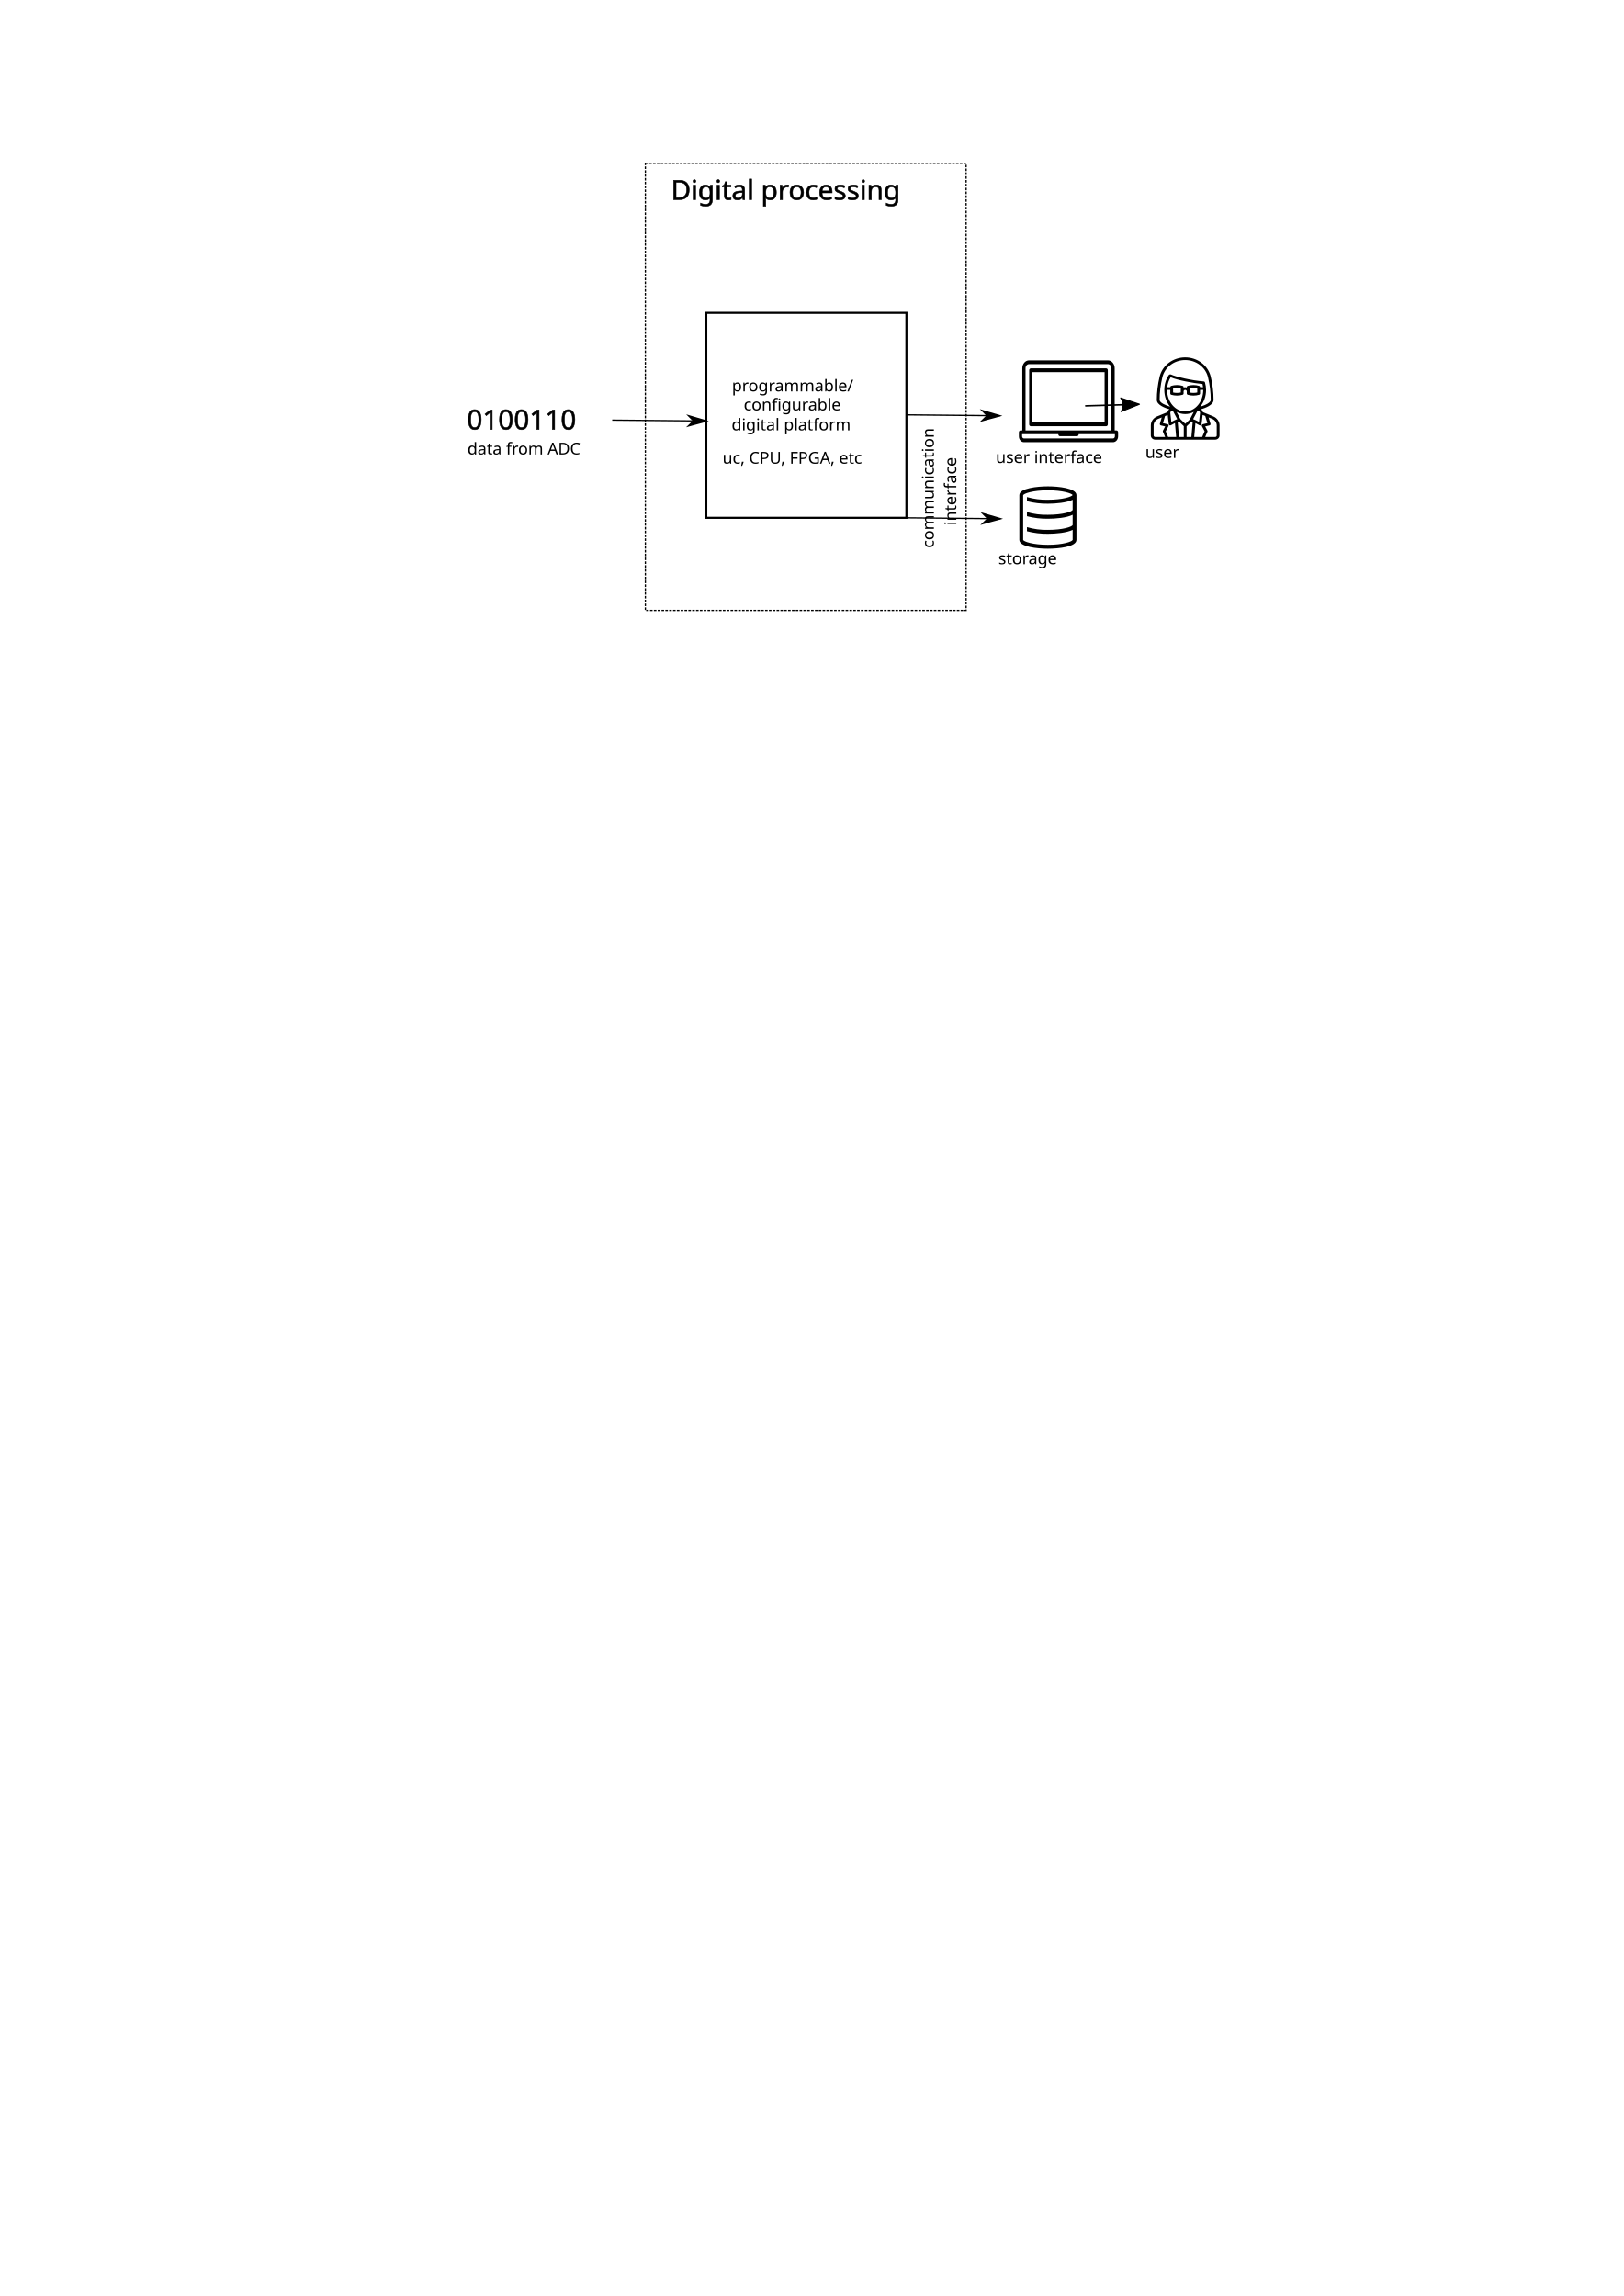
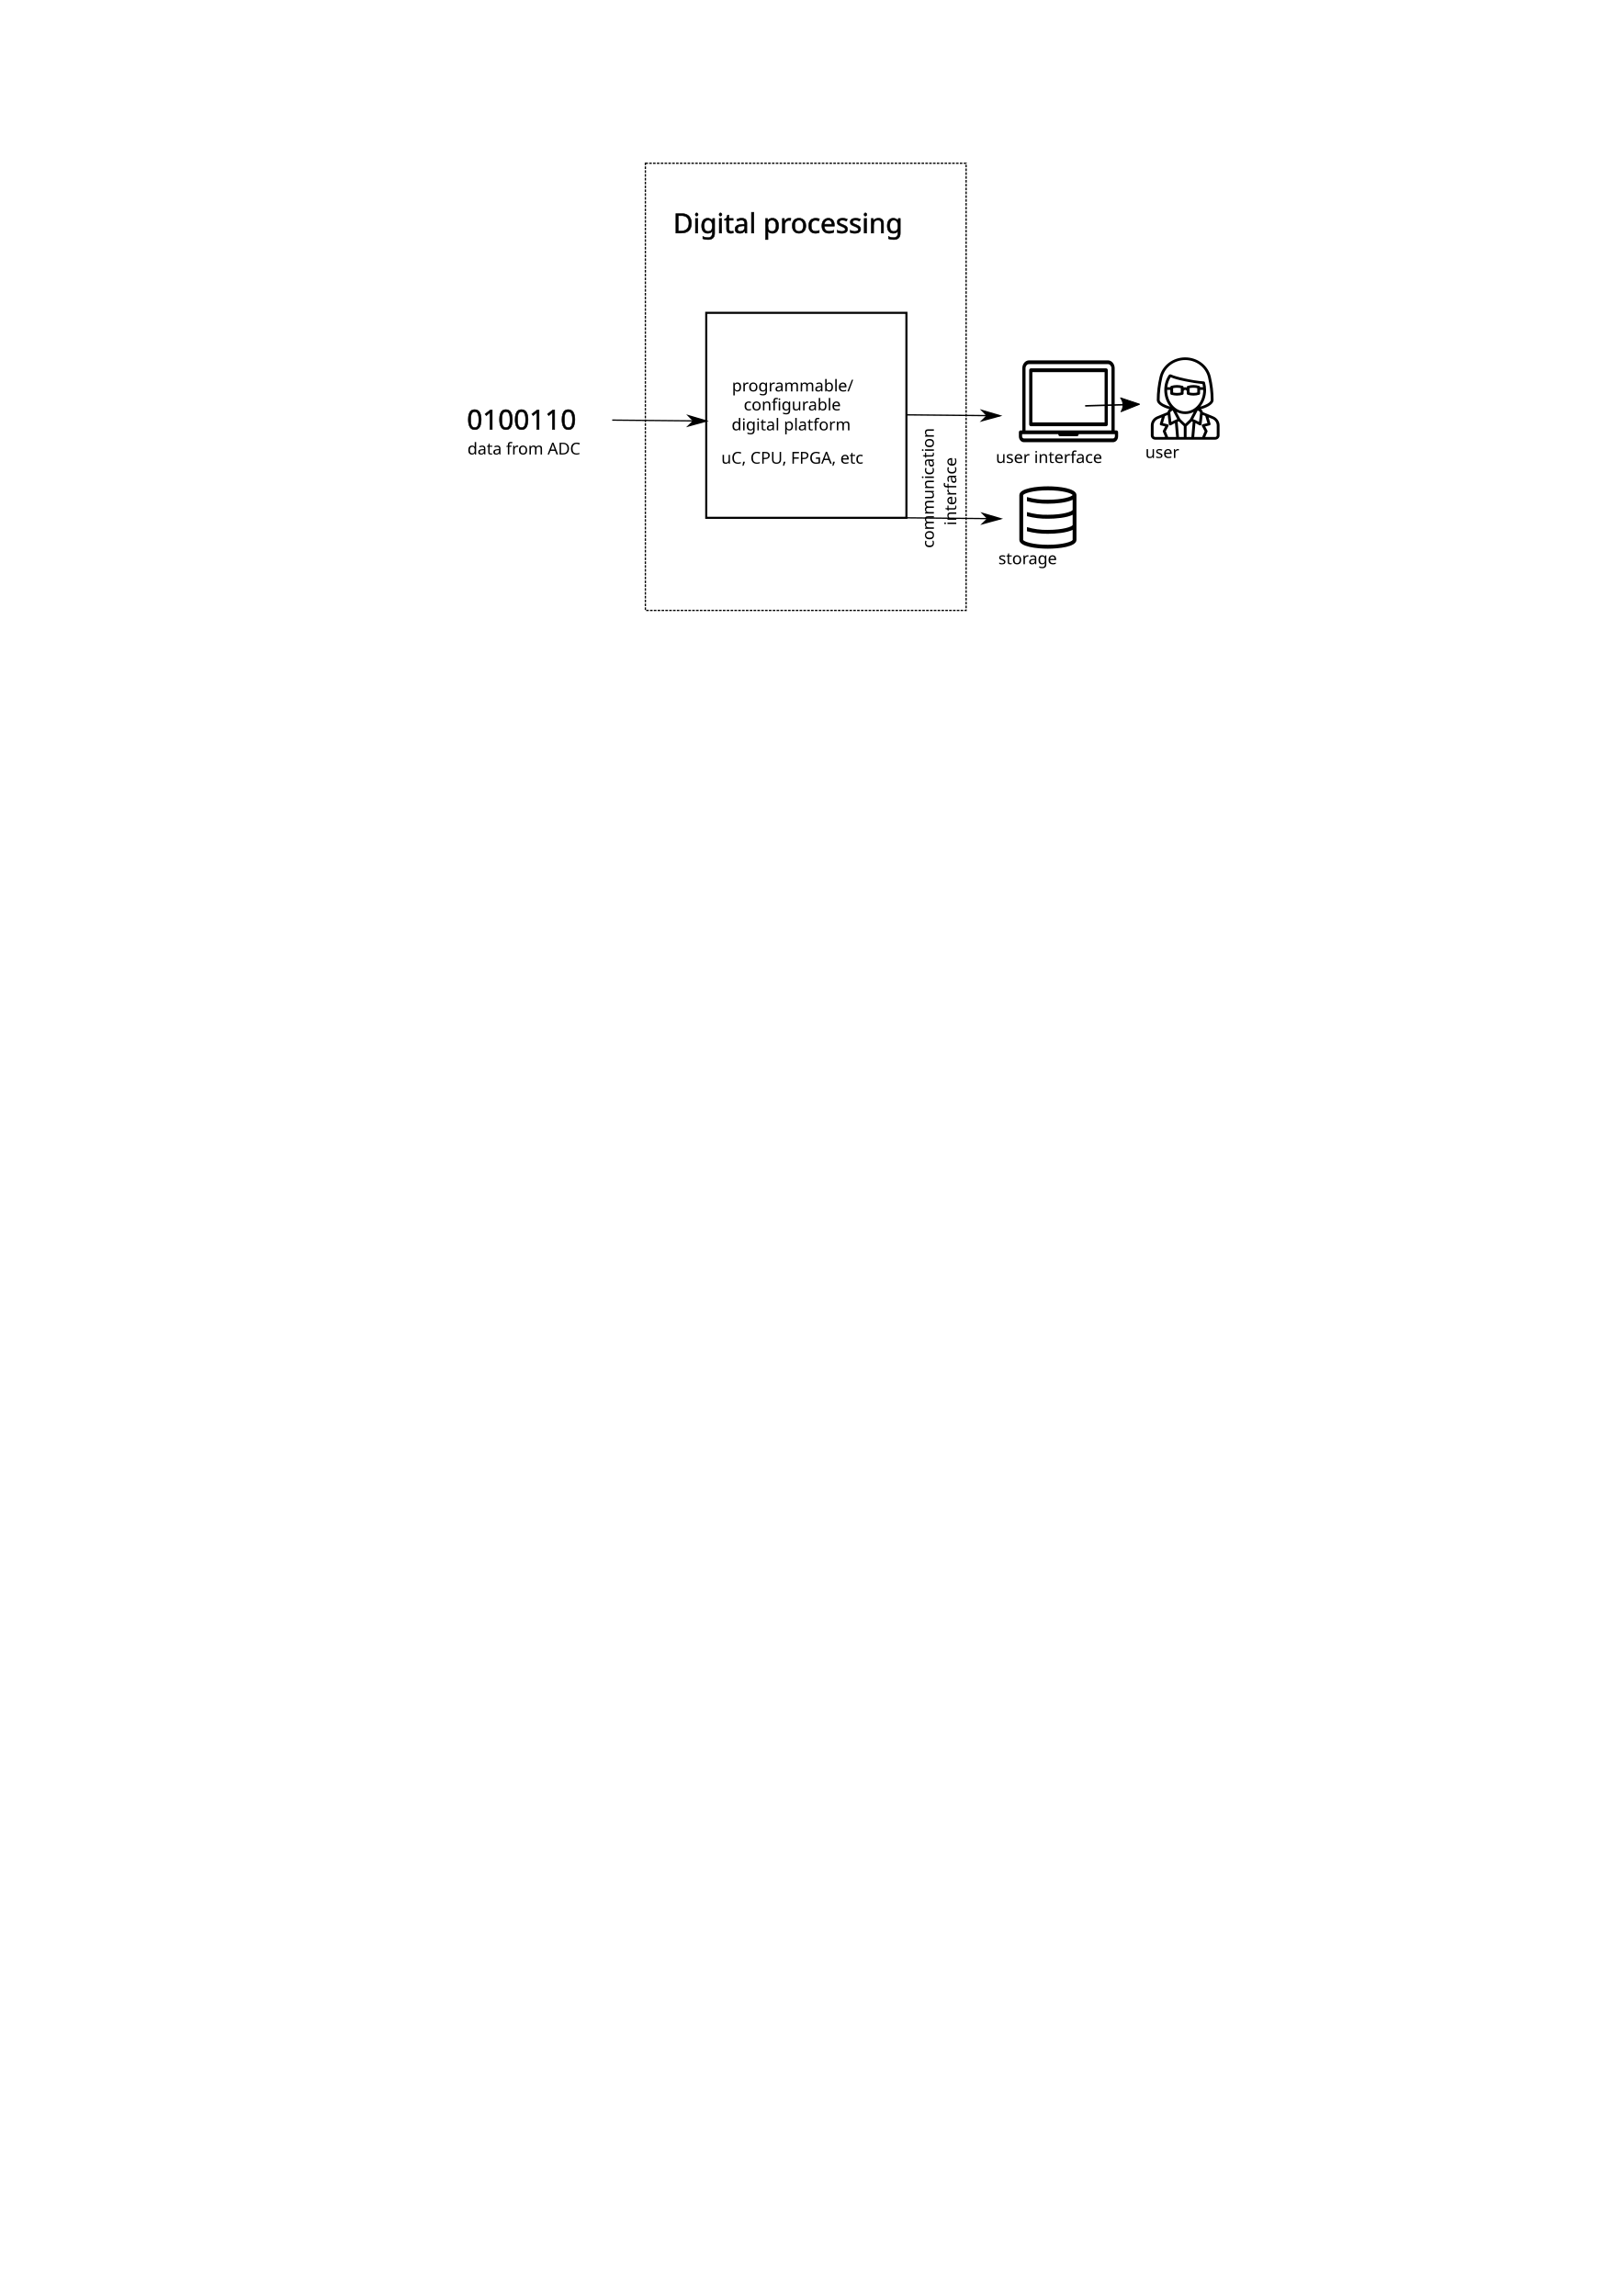
<svg xmlns="http://www.w3.org/2000/svg" xmlns:ns1="http://www.openswatchbook.org/uri/2009/osb" width="210mm" height="297mm" viewBox="0 0 210 297" version="1.1" id="svg14084">
  <defs id="defs14078">
    <marker orient="auto" refY="0.0" refX="0.0" id="marker15036" style="overflow:visible;">
      <path id="path15034" d="M 0.0,0.0 L 5.0,-5.0 L -12.5,0.0 L 5.0,5.0 L 0.0,0.0 z " style="fill-rule:evenodd;stroke:#000000;stroke-width:1pt;stroke-opacity:1;fill:#000000;fill-opacity:1" transform="scale(0.8) rotate(180) translate(12.5,0)" />
    </marker>
    <marker orient="auto" refY="0.0" refX="0.0" id="Arrow1Lend" style="overflow:visible;">
      <path id="path4548" d="M 0.0,0.0 L 5.0,-5.0 L -12.5,0.0 L 5.0,5.0 L 0.0,0.0 z " style="fill-rule:evenodd;stroke:#000000;stroke-width:1pt;stroke-opacity:1;fill:#000000;fill-opacity:1" transform="scale(0.8) rotate(180) translate(12.5,0)" />
    </marker>
    <linearGradient id="linearGradient14641" ns1:paint="solid">
      <stop style="stop-color:#000000;stop-opacity:1;" offset="0" id="stop14639" />
    </linearGradient>
    <marker orient="auto" refY="0" refX="0" id="marker15036-2" style="overflow:visible">
      <path id="path15034-2" d="M 0,0 5,-5 -12.5,0 5,5 Z" style="fill:#000000;fill-opacity:1;fill-rule:evenodd;stroke:#000000;stroke-width:1pt;stroke-opacity:1" transform="matrix(-0.8,0,0,-0.8,-10,0)" />
    </marker>
    <marker orient="auto" refY="0" refX="0" id="Arrow2Lend-6-2-8" style="overflow:visible">
      <path id="path4514-7-4-5" style="fill:#000000;fill-opacity:1;fill-rule:evenodd;stroke:#000000;stroke-width:0.625;stroke-linejoin:round;stroke-opacity:1" d="M 8.719,4.034 -2.207,0.016 8.719,-4.002 c -1.745,2.372 -1.735,5.617 -6e-7,8.035 z" transform="matrix(-1.1,0,0,-1.1,-1.1,0)" />
    </marker>
    <marker orient="auto" refY="0" refX="0" id="marker15036-2-3" style="overflow:visible">
      <path id="path15034-2-2" d="M 0,0 5,-5 -12.5,0 5,5 Z" style="fill:#000000;fill-opacity:1;fill-rule:evenodd;stroke:#000000;stroke-width:1pt;stroke-opacity:1" transform="matrix(-0.8,0,0,-0.8,-10,0)" />
    </marker>
  </defs>
  <g id="layer1">
    <rect style="opacity:1;fill:none;stroke:#000000;stroke-width:0.271;stroke-miterlimit:4;stroke-dasharray:none;stroke-dashoffset:0;stroke-opacity:1" id="rect14710-2" width="25.888" height="26.516" x="91.343" y="40.467" />
    <path style="fill:none;fill-rule:evenodd;stroke:#000000;stroke-width:0.165;stroke-linecap:butt;stroke-linejoin:miter;stroke-miterlimit:4;stroke-dasharray:none;stroke-opacity:1;marker-end:url(#marker15036)" d="m 79.18,54.342 12.174,0.117" id="path14714-9" />
    <text xml:space="preserve" style="font-style:normal;font-variant:normal;font-weight:normal;font-stretch:normal;font-size:3.528px;line-height:6.615px;font-family:sans-serif;-inkscape-font-specification:sans-serif;text-align:center;text-anchor:middle;opacity:1;fill:#000000;fill-opacity:1;stroke:#000000;stroke-width:0;stroke-miterlimit:4;stroke-dasharray:none;stroke-dashoffset:0;stroke-opacity:1" x="104.805" y="50.636" id="text14846">
      <tspan x="104.805" y="50.636" style="font-size:2.117px;stroke-width:0" id="tspan14848">programmable/</tspan>
    </text>
    <rect style="opacity:1;fill:none;fill-opacity:1;stroke:#000000;stroke-width:0.165;stroke-miterlimit:4;stroke-dasharray:0.331, 0.165;stroke-dashoffset:0;stroke-opacity:1" id="rect15122-6" width="41.481" height="57.841" x="83.47" y="21.119" />
-     <text xml:space="preserve" style="font-style:normal;font-variant:normal;font-weight:normal;font-stretch:normal;font-size:3.528px;line-height:6.615px;font-family:sans-serif;-inkscape-font-specification:sans-serif;text-align:center;text-anchor:middle;opacity:1;fill:#000000;fill-opacity:1;stroke:#000000;stroke-width:0.065;stroke-miterlimit:4;stroke-dasharray:none;stroke-dashoffset:0;stroke-opacity:1" x="103.906" y="25.838" id="text15151">
-       <tspan x="103.906" y="25.838" style="stroke-width:0.065" id="tspan5100">Digital processing</tspan>
+     <text xml:space="preserve" style="font-style:normal;font-variant:normal;font-weight:normal;font-stretch:normal;font-size:3.528px;line-height:6.615px;font-family:sans-serif;-inkscape-font-specification:sans-serif;text-align:center;text-anchor:middle;opacity:1;fill:#000000;fill-opacity:1;stroke:#000000;stroke-width:0.065;stroke-miterlimit:4;stroke-dasharray:none;stroke-dashoffset:0;stroke-opacity:1" x="104.193" y="30.146" id="text15151">
+       <tspan x="104.193" y="30.146" style="stroke-width:0.065" id="tspan5100">Digital processing</tspan>
    </text>
    <path style="fill:none;fill-rule:evenodd;stroke:#000000;stroke-width:0.165;stroke-linecap:butt;stroke-linejoin:miter;stroke-miterlimit:4;stroke-dasharray:none;stroke-opacity:1;marker-end:url(#marker15036-2)" d="m 117.151,53.664 12.174,0.117" id="path14714-9-2" />
    <text xml:space="preserve" style="font-style:normal;font-variant:normal;font-weight:normal;font-stretch:normal;font-size:3.528px;line-height:6.615px;font-family:sans-serif;-inkscape-font-specification:sans-serif;text-align:center;text-anchor:middle;opacity:1;fill:#000000;fill-opacity:1;stroke:#000000;stroke-width:0;stroke-miterlimit:4;stroke-dasharray:none;stroke-dashoffset:0;stroke-opacity:1" x="70.049" y="58.79" id="text15151-6">
      <tspan x="70.049" y="58.79" style="font-size:2.117px;stroke-width:0;stroke-miterlimit:4;stroke-dasharray:none" id="tspan5100-5">data from ADC</tspan>
    </text>
    <text xml:space="preserve" style="font-style:normal;font-variant:normal;font-weight:normal;font-stretch:normal;font-size:3.528px;line-height:6.615px;font-family:sans-serif;-inkscape-font-specification:sans-serif;text-align:center;text-anchor:middle;opacity:1;fill:#000000;fill-opacity:1;stroke:#000000;stroke-width:0.065;stroke-miterlimit:4;stroke-dasharray:none;stroke-dashoffset:0;stroke-opacity:1" x="69.752" y="55.547" id="text15151-6-4">
      <tspan x="69.752" y="55.547" style="stroke-width:0.065" id="tspan5100-5-1">0100110</tspan>
    </text>
    <g style="fill:#000000" id="g5386" transform="matrix(0.02422106,0,0,0.02298904,147.6776,46.22784)">
      <path id="path5376" d="m 381.454,332.115 -55.657,-23.971 c -0.901,-6.508 -4.505,-12.413 -10.128,-16.206 C 337.33,285.418 383,268.26 383,239.5 383,196.876 377.968,152.92 368.044,108.852 361.105,78.043 343.645,50.221 318.878,30.51 294.158,10.835 263.127,0 231.5,0 199.873,0 168.842,10.835 144.122,30.51 119.355,50.221 101.895,78.043 94.956,108.852 85.032,152.92 80,196.876 80,239.5 c 0,28.76 45.669,45.917 67.33,52.438 -5.622,3.794 -9.227,9.698 -10.127,16.206 L 81.546,332.115 C 61.167,340.893 48,360.9 48,383.089 V 439.5 c 0,12.958 10.542,23.5 23.5,23.5 h 320 c 12.958,0 23.5,-10.542 23.5,-23.5 v -56.411 c 0,-22.189 -13.167,-42.196 -33.546,-50.974 z m -31.296,37.989 -24.477,6.119 c -2.207,0.552 -4.044,2.075 -4.995,4.143 -0.951,2.066 -0.912,4.453 0.106,6.488 l 14.484,28.97 L 322.24,448 h -42.589 l 6.531,-78.373 c 6.324,3.25 13.54,7.285 21.301,12.207 1.221,0.774 2.617,1.166 4.017,1.166 1.12,0 2.243,-0.251 3.283,-0.757 3.712,-1.808 4.07,-4.981 4.385,-7.782 l 5.6,-50.427 13.942,6.005 z M 239,448 v -59.999 l 27.153,-27.528 c 1.538,0.606 3.394,1.363 5.548,2.293 L 264.599,448 Z m -40.599,0 -7.103,-85.234 c 2.493,-1.076 4.59,-1.923 6.248,-2.567 L 224,387.018 V 448 Z m -57.883,0 -12.807,-32.152 14.497,-28.993 c 1.018,-2.035 1.057,-4.422 0.106,-6.488 -0.951,-2.067 -2.788,-3.591 -4.995,-4.143 l -24.538,-6.134 11.039,-39.849 14.411,-6.207 5.6,50.427 c 0.315,2.801 0.673,5.975 4.385,7.782 1.04,0.506 2.163,0.757 3.283,0.757 1.4,0 2.796,-0.392 4.017,-1.166 7.761,-4.922 14.977,-8.956 21.301,-12.207 L 183.349,448 Z m 11.504,-135.687 c -0.349,-3.148 1.083,-6.203 3.737,-7.973 l 8.832,-5.888 24.48,48.961 c -7.014,2.862 -18.096,7.869 -31.426,15.59 -1.176,-10.565 -3.108,-27.978 -5.616,-50.618 -0.002,-0.024 -0.005,-0.047 -0.008,-0.071 0.001,0 0.001,0 0.001,-0.001 z M 255,173.217 c 13.507,-3.256 27.493,-3.256 41,0 v 24.356 c -13.508,3.256 -27.492,3.256 -41,0 z m 50.706,-12.885 c -19.761,-6.08 -40.65,-6.08 -60.411,0 C 242.147,161.3 240,164.207 240,167.5 v 2.097 C 237.362,168.57 234.497,168 231.5,168 c -2.997,0 -5.862,0.57 -8.5,1.597 V 167.5 c 0,-3.293 -2.147,-6.2 -5.294,-7.168 -19.761,-6.08 -40.65,-6.08 -60.411,0 C 154.147,161.3 152,164.207 152,167.5 v 0.5 h -16.203 c 2.073,-20.275 8.215,-39.33 18.116,-55.982 35.422,16.438 122.862,33.463 170.074,37.873 1.435,6.017 2.476,12.065 3.142,18.109 H 311 v -0.5 c 0,-3.293 -2.147,-6.2 -5.294,-7.168 z M 167,173.217 c 13.507,-3.256 27.493,-3.256 41,0 v 24.356 c -13.508,3.256 -27.492,3.256 -41,0 z M 135.008,183 H 152 v 20.29 c 0,3.293 2.147,6.2 5.295,7.169 9.88,3.039 20.042,4.559 30.205,4.559 10.163,0 20.325,-1.52 30.205,-4.559 3.147,-0.969 5.295,-3.876 5.295,-7.169 V 191.5 c 0,-4.687 3.813,-8.5 8.5,-8.5 4.687,0 8.5,3.813 8.5,8.5 v 11.79 c 0,3.293 2.147,6.2 5.295,7.169 9.88,3.039 20.042,4.559 30.205,4.559 10.163,0 20.325,-1.52 30.205,-4.559 3.147,-0.969 5.295,-3.876 5.295,-7.169 V 183 h 16.992 c 10e-4,0.167 0.008,0.333 0.008,0.5 0,66.444 -43.29,120.5 -96.5,120.5 -53.21,0 -96.5,-54.056 -96.5,-120.5 0,-0.167 0.007,-0.333 0.008,-0.5 z m 175.97,129.313 c 0,0.002 0,0.003 -0.001,0.005 -0.002,0.022 -0.005,0.044 -0.007,0.067 -2.508,22.641 -4.44,40.055 -5.616,50.62 -13.331,-7.721 -24.412,-12.728 -31.426,-15.59 l 24.48,-48.961 8.833,5.889 c 2.654,1.767 4.086,4.822 3.737,7.97 z M 231.985,373.754 205.676,347.082 185.635,307 c 13.996,7.707 29.526,12 45.865,12 16.339,0 31.868,-4.293 45.865,-12 l -20.573,41.146 c -0.131,0.263 -0.244,0.533 -0.342,0.806 z M 95,239.5 c 0,-41.517 4.909,-84.364 14.59,-127.354 6.19,-27.485 21.771,-52.31 43.873,-69.9 C 175.539,24.676 203.252,15 231.5,15 c 28.248,0 55.961,9.676 78.037,27.246 22.102,17.591 37.683,42.415 43.873,69.9 9.681,42.99 14.59,85.837 14.59,127.354 0,9.214 -11.159,19.367 -31.422,28.59 -9,4.096 -18.096,7.218 -24.737,9.267 C 331.126,252.988 343,219.899 343,183.5 c 0,-14.177 -1.965,-28.515 -5.841,-42.615 -0.838,-3.049 -3.5,-5.245 -6.653,-5.489 -64.764,-5.015 -151.348,-26.94 -173.551,-38.593 -1.086,-0.57 -2.332,-0.844 -3.521,-0.859 l -3.071,0.014 c -2.517,0.017 -4.857,1.294 -6.232,3.401 C 128.344,123.553 120,152.648 120,183.5 c 0,36.436 11.899,69.555 31.219,93.931 C 128.216,270.352 95,255.637 95,239.5 Z m -32,200 v -56.411 c 0,-16.191 9.609,-30.792 24.479,-37.196 l 18.667,-8.04 -9.875,35.645 c -0.54,1.948 -0.27,4.032 0.749,5.779 1.019,1.747 2.699,3.009 4.661,3.499 l 22.929,5.732 -11.818,23.637 c -0.957,1.913 -1.051,4.143 -0.26,6.13 L 124.372,448 H 71.5 c -4.687,0 -8.5,-3.813 -8.5,-8.5 z m 337,0 c 0,4.687 -3.813,8.5 -8.5,8.5 h -53.076 l 12.027,-29.684 c 0.809,-1.996 0.72,-4.244 -0.243,-6.171 l -11.818,-23.637 22.929,-5.732 c 1.972,-0.493 3.659,-1.766 4.676,-3.525 1.017,-1.759 1.275,-3.857 0.717,-5.812 l -10.212,-35.738 19.02,8.192 c 14.871,6.404 24.48,21.004 24.48,37.196 z" />
    </g>
    <text xml:space="preserve" style="font-style:normal;font-variant:normal;font-weight:normal;font-stretch:normal;font-size:3.175px;line-height:6.615px;font-family:sans-serif;-inkscape-font-specification:sans-serif;text-align:center;text-anchor:middle;opacity:1;fill:#000000;fill-opacity:1;stroke:#000000;stroke-width:0;stroke-linecap:round;stroke-linejoin:miter;stroke-miterlimit:4;stroke-dasharray:none;stroke-dashoffset:0;stroke-opacity:1" x="153.206" y="59.245" id="text5813-6">
      <tspan id="tspan5811-6" x="153.206" y="59.245" style="font-size:2.117px;stroke-width:0">user</tspan>
      <tspan x="153.206" y="66.164" style="stroke-width:0" id="tspan5815-2" />
    </text>
    <g style="fill:#000000" id="g117" transform="matrix(0.02771554,0,0,0.03237367,131.7765,44.41292)">
      <g id="g103">
        <g id="g101">
          <g id="g99">
            <path id="path95" d="M 455.5,348 H 447 V 99.5 C 447,82.131 432.869,68 415.5,68 H 47.5 C 30.131,68 16,82.131 16,99.5 V 348 H 7.5 C 3.358,348 0,351.358 0,355.5 v 16 C 0,384.458 10.542,395 23.5,395 h 416 c 12.958,0 23.5,-10.542 23.5,-23.5 v -16 c 0,-4.142 -3.358,-7.5 -7.5,-7.5 z M 31,99.5 C 31,90.402 38.402,83 47.5,83 h 368 c 9.098,0 16.5,7.402 16.5,16.5 V 348 H 31 Z m 417,272 c 0,4.687 -3.813,8.5 -8.5,8.5 H 23.5 C 18.813,380 15,376.187 15,371.5 V 363 h 169.025 c -0.011,0.166 -0.025,0.331 -0.025,0.5 0,4.142 3.358,7.5 7.5,7.5 h 80 c 4.142,0 7.5,-3.358 7.5,-7.5 0,-0.169 -0.014,-0.334 -0.025,-0.5 H 448 Z" />
            <path id="path97" d="m 407.5,100 h -352 c -4.142,0 -7.5,3.358 -7.5,7.5 v 216 c 0,4.142 3.358,7.5 7.5,7.5 h 352 c 4.142,0 7.5,-3.358 7.5,-7.5 v -216 c 0,-4.142 -3.358,-7.5 -7.5,-7.5 z M 400,316 H 63 V 115 h 337 z" />
          </g>
        </g>
      </g>
    </g>
    <text xml:space="preserve" style="font-style:normal;font-variant:normal;font-weight:normal;font-stretch:normal;font-size:3.175px;line-height:6.615px;font-family:sans-serif;-inkscape-font-specification:sans-serif;text-align:center;text-anchor:middle;opacity:1;fill:#000000;fill-opacity:1;stroke:#000000;stroke-width:0;stroke-linecap:round;stroke-linejoin:miter;stroke-miterlimit:4;stroke-dasharray:none;stroke-dashoffset:0;stroke-opacity:1" x="138.561" y="59.893" id="text5813-6-0">
      <tspan id="tspan5811-6-5" x="138.561" y="59.893" style="font-size:2.117px;stroke-width:0">user interface</tspan>
      <tspan x="138.561" y="66.812" style="stroke-width:0" id="tspan5815-2-2" />
    </text>
    <path style="opacity:1;fill:none;fill-opacity:1;stroke:#000000;stroke-width:0.2;stroke-linecap:round;stroke-linejoin:miter;stroke-miterlimit:4;stroke-dasharray:none;stroke-dashoffset:0;stroke-opacity:1;marker-end:url(#Arrow2Lend-6-2-8)" d="m 140.424,52.498 6.681,-0.198" id="path4491-6-1-8" />
    <g style="fill:#000000" id="g187" transform="matrix(0.2461819,0,0,0.2565757,131.0978,62.30409)">
      <path id="path173" d="m 33,6.69 v 0 C 32.82,3.28 23.53,2.36 18,2.36 12.47,2.36 3,3.29 3,6.78 v 22.59 c 0,3.49 9.43,4.43 15,4.43 5.57,0 15,-0.93 15,-4.43 V 6.78 c 0,0 0,0 0,0 0,0 0,-0.08 0,-0.09 z m -2,7.56 C 30.67,15.11 25.94,16.7 18,16.7 A 37.45,37.45 0 0 1 7,15.34 v 2.08 a 43.32,43.32 0 0 0 11,1.28 c 4,0 9.93,-0.48 13,-2 v 5.17 c -0.33,0.86 -5.06,2.45 -13,2.45 A 37.45,37.45 0 0 1 7,22.92 V 25 a 43.32,43.32 0 0 0 11,1.28 c 4,0 9.93,-0.48 13,-2 v 5.1 c -0.35,0.86 -5.08,2.45 -13,2.45 -7.92,0 -12.7,-1.63 -13,-2.46 V 6.82 C 5.3,6 10,4.36 18,4.36 25.77,4.36 30.46,5.89 31,6.73 30.48,7.6 25.79,9.12 18,9.12 A 37.6,37.6 0 0 1 7,7.76 v 2.09 a 43.53,43.53 0 0 0 11,1.27 c 4,0 9.93,-0.48 13,-2 z" class="clr-i-outline clr-i-outline-path-1" />
      <rect id="rect175" height="36" width="36" y="0" x="0" style="fill-opacity:0" />
    </g>
    <text xml:space="preserve" style="font-style:normal;font-variant:normal;font-weight:normal;font-stretch:normal;font-size:3.175px;line-height:6.615px;font-family:sans-serif;-inkscape-font-specification:sans-serif;text-align:center;text-anchor:middle;opacity:1;fill:#000000;fill-opacity:1;stroke:#000000;stroke-width:0;stroke-linecap:round;stroke-linejoin:miter;stroke-miterlimit:4;stroke-dasharray:none;stroke-dashoffset:0;stroke-opacity:1" x="135.796" y="72.987" id="text5813-6-3">
      <tspan id="tspan5811-6-7" x="135.796" y="72.987" style="font-size:2.117px;stroke-width:0">storage</tspan>
      <tspan x="135.796" y="79.905" style="stroke-width:0" id="tspan5815-2-3" />
    </text>
    <path style="fill:none;fill-rule:evenodd;stroke:#000000;stroke-width:0.165;stroke-linecap:butt;stroke-linejoin:miter;stroke-miterlimit:4;stroke-dasharray:none;stroke-opacity:1;marker-end:url(#marker15036-2-3)" d="m 117.23,66.983 12.174,0.117" id="path14714-9-2-5" />
    <text xml:space="preserve" style="font-style:normal;font-variant:normal;font-weight:normal;font-stretch:normal;font-size:3.175px;line-height:6.615px;font-family:sans-serif;-inkscape-font-specification:sans-serif;text-align:center;text-anchor:middle;opacity:1;fill:#000000;fill-opacity:1;stroke:#000000;stroke-width:0;stroke-linecap:round;stroke-linejoin:miter;stroke-miterlimit:4;stroke-dasharray:none;stroke-dashoffset:0;stroke-opacity:1" x="-60.235" y="120.782" id="text5813-1" transform="rotate(-90)">
      <tspan id="tspan5811-3" x="-60.235" y="120.782" style="font-size:2.117px;stroke-width:0">communication</tspan>
      <tspan x="-60.235" y="127.701" style="stroke-width:0" id="tspan5815-5" />
    </text>
    <text xml:space="preserve" style="font-style:normal;font-variant:normal;font-weight:normal;font-stretch:normal;font-size:3.175px;line-height:6.615px;font-family:sans-serif;-inkscape-font-specification:sans-serif;text-align:center;text-anchor:middle;opacity:1;fill:#000000;fill-opacity:1;stroke:#000000;stroke-width:0;stroke-linecap:round;stroke-linejoin:miter;stroke-miterlimit:4;stroke-dasharray:none;stroke-dashoffset:0;stroke-opacity:1" x="-60.672" y="123.682" id="text5813-1-0" transform="rotate(-90)">
      <tspan id="tspan5811-3-9" x="-60.672" y="123.682" style="font-size:2.117px;stroke-width:0">interface</tspan>
      <tspan x="-60.672" y="130.601" style="stroke-width:0" id="tspan5815-5-0" />
    </text>
    <text xml:space="preserve" style="font-style:normal;font-variant:normal;font-weight:normal;font-stretch:normal;font-size:3.528px;line-height:6.615px;font-family:sans-serif;-inkscape-font-specification:sans-serif;text-align:center;text-anchor:middle;opacity:1;fill:#000000;fill-opacity:1;stroke:#000000;stroke-width:0;stroke-miterlimit:4;stroke-dasharray:none;stroke-dashoffset:0;stroke-opacity:1" x="104.618" y="55.672" id="text14846-5">
      <tspan x="104.618" y="55.672" style="font-size:2.117px;stroke-width:0" id="tspan14848-3">digital platform</tspan>
    </text>
    <text xml:space="preserve" style="font-style:normal;font-variant:normal;font-weight:normal;font-stretch:normal;font-size:3.528px;line-height:6.615px;font-family:sans-serif;-inkscape-font-specification:sans-serif;text-align:center;text-anchor:middle;opacity:1;fill:#000000;fill-opacity:1;stroke:#000000;stroke-width:0;stroke-miterlimit:4;stroke-dasharray:none;stroke-dashoffset:0;stroke-opacity:1" x="104.761" y="59.979" id="text14846-4">
-       <tspan x="104.761" y="59.979" style="font-size:2.117px;stroke-width:0" id="tspan14848-2">uc, CPU, FPGA, etc</tspan>
+       <tspan x="104.761" y="59.979" style="font-size:2.117px;stroke-width:0" id="tspan14848-2">uC, CPU, FPGA, etc</tspan>
    </text>
    <text xml:space="preserve" style="font-style:normal;font-variant:normal;font-weight:normal;font-stretch:normal;font-size:3.528px;line-height:6.615px;font-family:sans-serif;-inkscape-font-specification:sans-serif;text-align:center;text-anchor:middle;opacity:1;fill:#000000;fill-opacity:1;stroke:#000000;stroke-width:0;stroke-miterlimit:4;stroke-dasharray:none;stroke-dashoffset:0;stroke-opacity:1" x="104.761" y="53.088" id="text14846-8">
      <tspan x="104.761" y="53.088" style="font-size:2.117px;stroke-width:0" id="tspan14848-9">configurable</tspan>
    </text>
  </g>
</svg>
